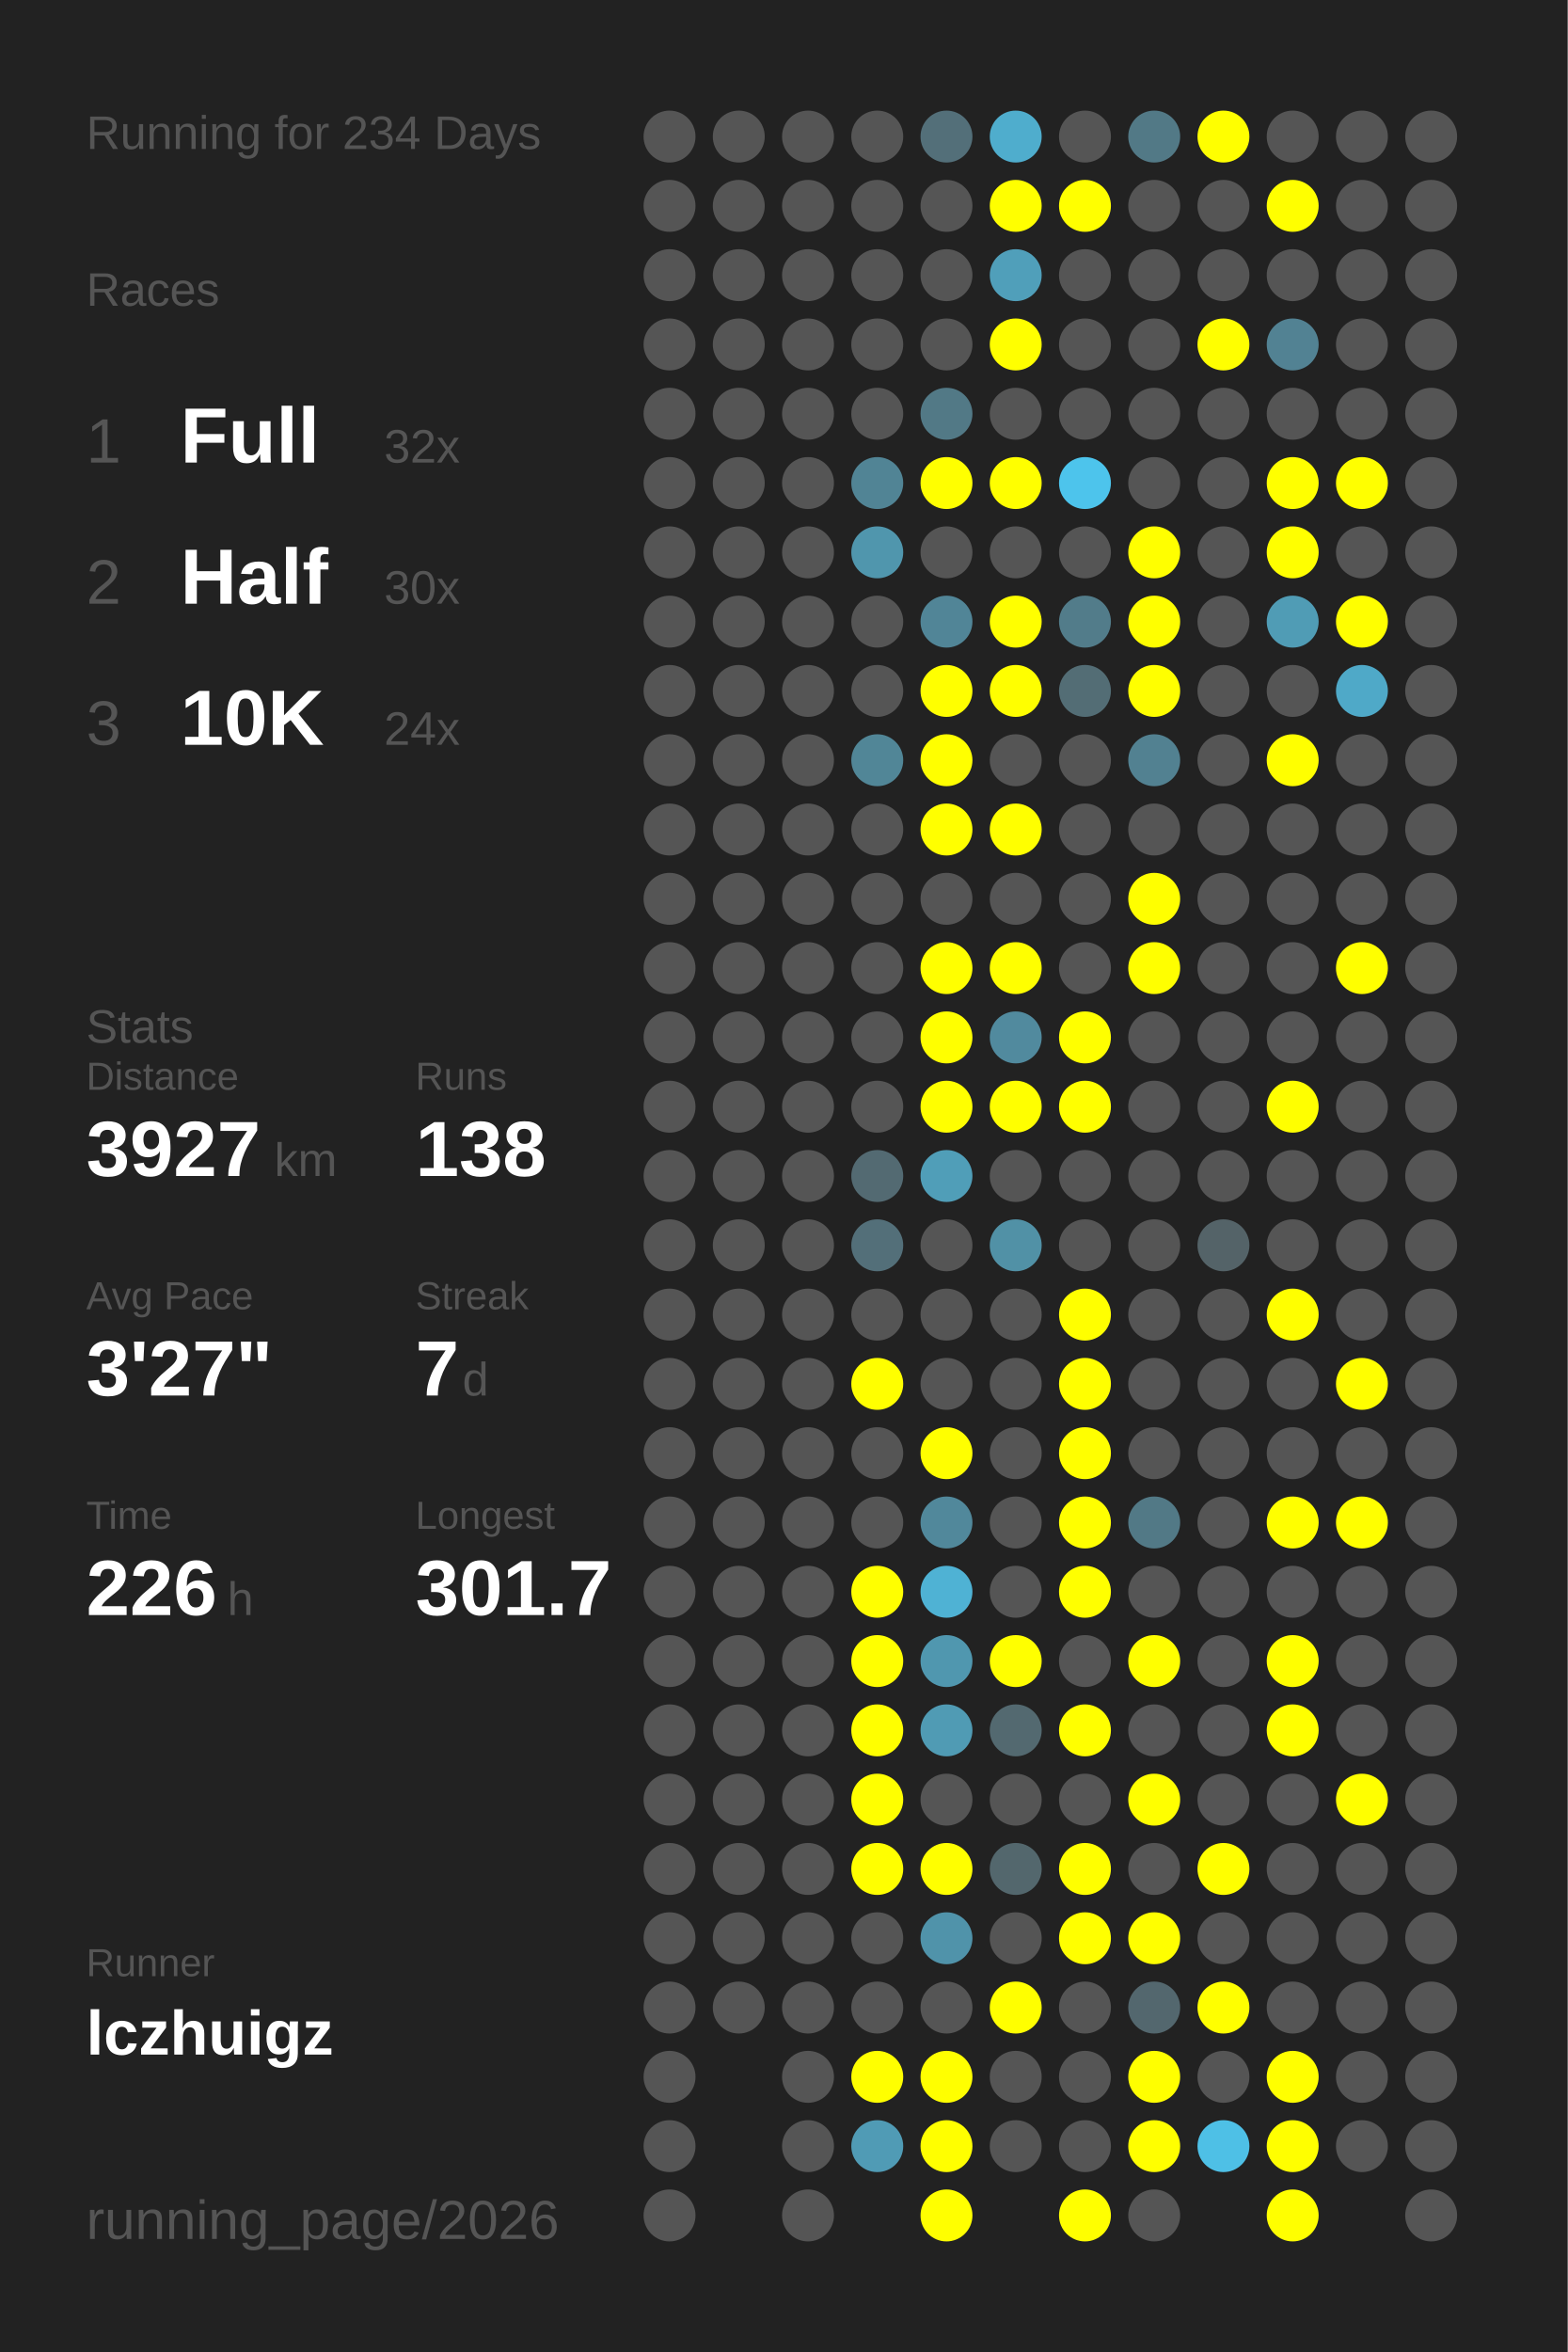
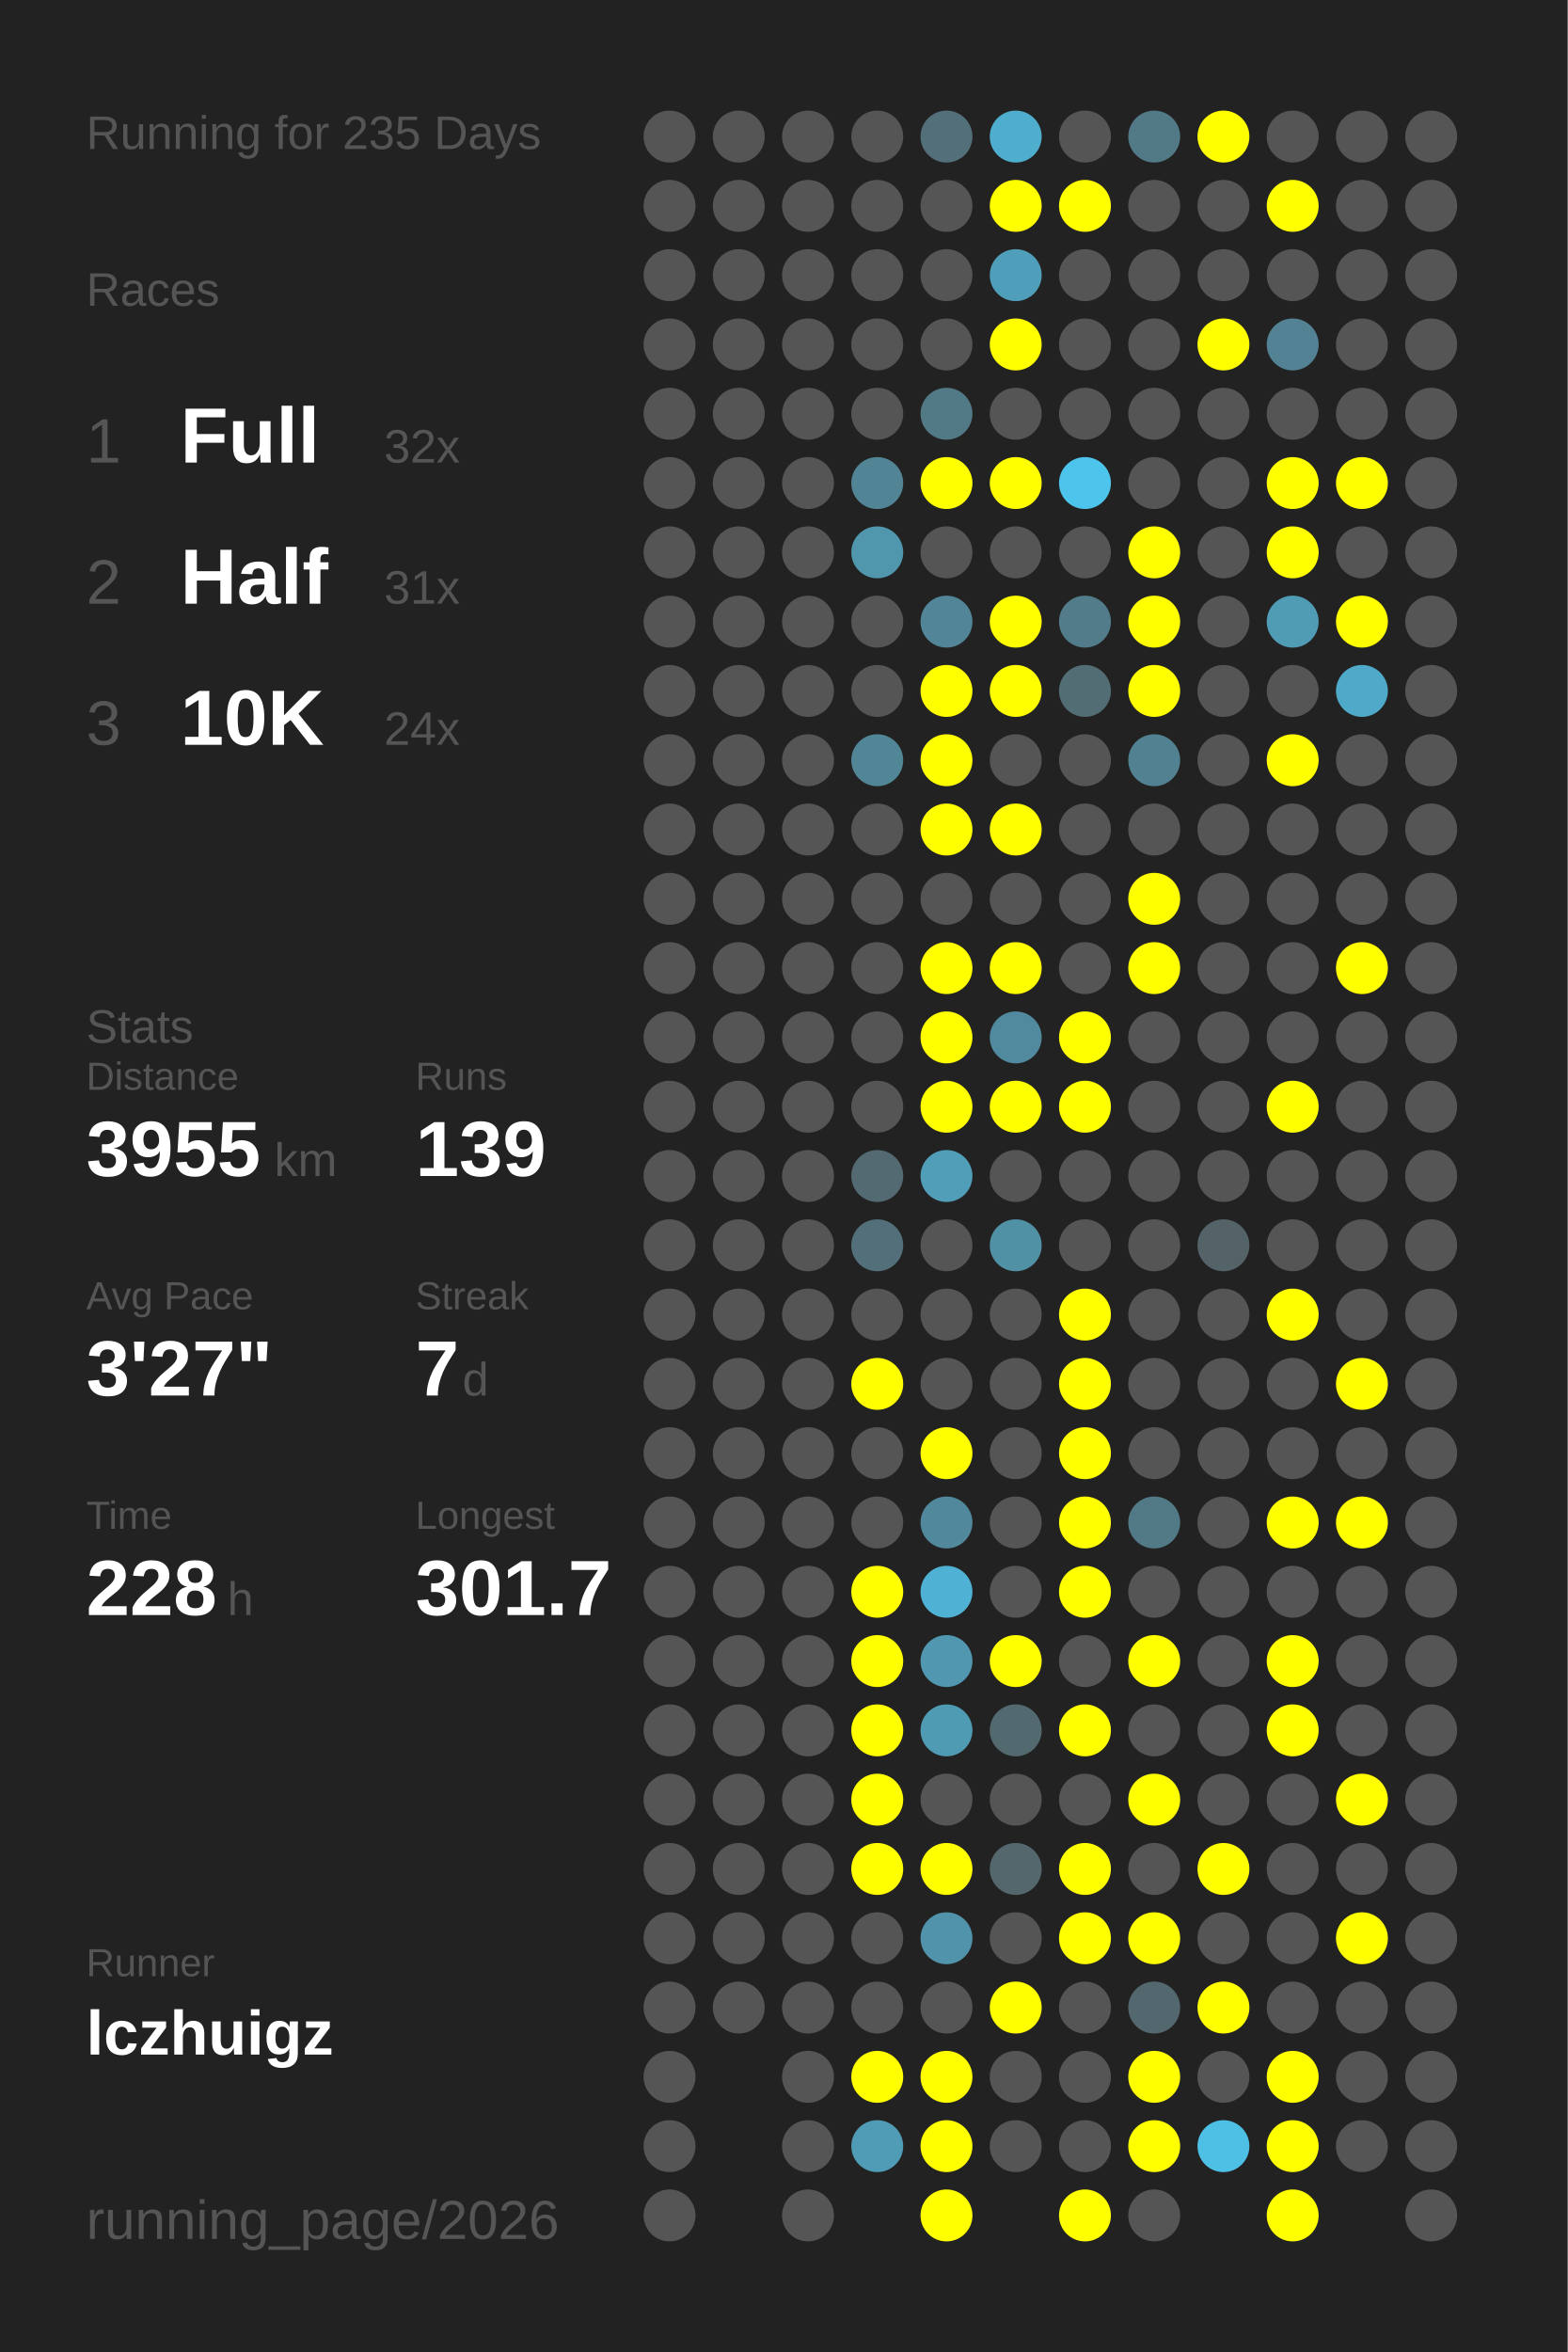
<svg xmlns="http://www.w3.org/2000/svg" baseProfile="full" height="300mm" version="1.1" viewBox="0,0,200,300" width="200mm">
  <defs />
  <rect fill="#222222" height="300" width="200" x="0" y="0" />
-   <text fill="#555555" style="font-size:6px; font-family:Arial;" x="11" y="19">Running for 234 Days</text>
+   <text fill="#555555" style="font-size:6px; font-family:Arial;" x="11" y="19">Running for 235 Days</text>
  <text fill="#555555" style="font-size:6px; font-family:Arial;" x="11" y="39">Races</text>
  <text fill="#555555" style="font-size:8px; font-family:Arial;" x="11" y="59">1</text>
  <text fill="#FFFFFF" style="font-size:10px; font-family:Arial; font-weight:bold;" x="23" y="59">Full</text>
  <text fill="#555555" style="font-size:6px; font-family:Arial;" x="49" y="59">32x</text>
  <text fill="#555555" style="font-size:8px; font-family:Arial;" x="11" y="77">2</text>
  <text fill="#FFFFFF" style="font-size:10px; font-family:Arial; font-weight:bold;" x="23" y="77">Half</text>
-   <text fill="#555555" style="font-size:6px; font-family:Arial;" x="49" y="77">30x</text>
+   <text fill="#555555" style="font-size:6px; font-family:Arial;" x="49" y="77">31x</text>
  <text fill="#555555" style="font-size:8px; font-family:Arial;" x="11" y="95">3</text>
  <text fill="#FFFFFF" style="font-size:10px; font-family:Arial; font-weight:bold;" x="23" y="95">10K</text>
  <text fill="#555555" style="font-size:6px; font-family:Arial;" x="49" y="95">24x</text>
  <text fill="#555555" style="font-size:6px; font-family:Arial;" x="11" y="133">Stats</text>
  <text fill="#555555" style="font-size:5px; font-family:Arial;" x="11" y="139">Distance</text>
-   <text fill="#FFFFFF" style="font-size:10px; font-family:Arial; font-weight:bold;" x="11" y="150">3927</text>
+   <text fill="#FFFFFF" style="font-size:10px; font-family:Arial; font-weight:bold;" x="11" y="150">3955</text>
  <text fill="#555555" style="font-size:6px; font-family:Arial;" x="35" y="150">km</text>
  <text fill="#555555" style="font-size:5px; font-family:Arial;" x="53" y="139">Runs</text>
-   <text fill="#FFFFFF" style="font-size:10px; font-family:Arial; font-weight:bold;" x="53" y="150">138</text>
+   <text fill="#FFFFFF" style="font-size:10px; font-family:Arial; font-weight:bold;" x="53" y="150">139</text>
  <text fill="#555555" style="font-size:5px; font-family:Arial;" x="11" y="167">Avg Pace</text>
  <text fill="#FFFFFF" style="font-size:10px; font-family:Arial; font-weight:bold;" x="11" y="178">3'27"</text>
  <text fill="#555555" style="font-size:5px; font-family:Arial;" x="53" y="167">Streak</text>
  <text fill="#FFFFFF" style="font-size:10px; font-family:Arial; font-weight:bold;" x="53" y="178">7</text>
  <text fill="#555555" style="font-size:6px; font-family:Arial;" x="59" y="178">d</text>
  <text fill="#555555" style="font-size:5px; font-family:Arial;" x="11" y="195">Time</text>
-   <text fill="#FFFFFF" style="font-size:10px; font-family:Arial; font-weight:bold;" x="11" y="206">226</text>
+   <text fill="#FFFFFF" style="font-size:10px; font-family:Arial; font-weight:bold;" x="11" y="206">228</text>
  <text fill="#555555" style="font-size:6px; font-family:Arial;" x="29" y="206">h</text>
  <text fill="#555555" style="font-size:5px; font-family:Arial;" x="53" y="195">Longest</text>
  <text fill="#FFFFFF" style="font-size:10px; font-family:Arial; font-weight:bold;" x="53" y="206">301.7</text>
  <text fill="#555555" style="font-size:5px; font-family:Arial;" x="11" y="252.065">Runner</text>
  <text fill="#FFFFFF" style="font-size:8px; font-family:Arial; font-weight:bold;" x="11" y="262.065">lczhuigz</text>
  <text fill="#555555" style="font-size:7px; font-family:Arial;" x="11" y="285.581">running_page/2026</text>
  <circle cx="85.417" cy="17.419" fill="#555555" r="3.312" />
  <circle cx="85.417" cy="26.258" fill="#555555" r="3.312" />
  <circle cx="85.417" cy="35.097" fill="#555555" r="3.312" />
  <circle cx="85.417" cy="43.935" fill="#555555" r="3.312" />
  <circle cx="85.417" cy="52.774" fill="#555555" r="3.312" />
  <circle cx="85.417" cy="61.613" fill="#555555" r="3.312" />
  <circle cx="85.417" cy="70.452" fill="#555555" r="3.312" />
  <circle cx="85.417" cy="79.29" fill="#555555" r="3.312" />
  <circle cx="85.417" cy="88.129" fill="#555555" r="3.312" />
  <circle cx="85.417" cy="96.968" fill="#555555" r="3.312" />
  <circle cx="85.417" cy="105.806" fill="#555555" r="3.312" />
  <circle cx="85.417" cy="114.645" fill="#555555" r="3.312" />
  <circle cx="85.417" cy="123.484" fill="#555555" r="3.312" />
  <circle cx="85.417" cy="132.323" fill="#555555" r="3.312" />
  <circle cx="85.417" cy="141.161" fill="#555555" r="3.312" />
  <circle cx="85.417" cy="150" fill="#555555" r="3.312" />
  <circle cx="85.417" cy="158.839" fill="#555555" r="3.312" />
  <circle cx="85.417" cy="167.677" fill="#555555" r="3.312" />
  <circle cx="85.417" cy="176.516" fill="#555555" r="3.312" />
  <circle cx="85.417" cy="185.355" fill="#555555" r="3.312" />
  <circle cx="85.417" cy="194.194" fill="#555555" r="3.312" />
  <circle cx="85.417" cy="203.032" fill="#555555" r="3.312" />
  <circle cx="85.417" cy="211.871" fill="#555555" r="3.312" />
  <circle cx="85.417" cy="220.71" fill="#555555" r="3.312" />
  <circle cx="85.417" cy="229.548" fill="#555555" r="3.312" />
  <circle cx="85.417" cy="238.387" fill="#555555" r="3.312" />
  <circle cx="85.417" cy="247.226" fill="#555555" r="3.312" />
  <circle cx="85.417" cy="256.065" fill="#555555" r="3.312" />
  <circle cx="85.417" cy="264.903" fill="#555555" r="3.312" />
  <circle cx="85.417" cy="273.742" fill="#555555" r="3.312" />
  <circle cx="85.417" cy="282.581" fill="#555555" r="3.312" />
  <circle cx="94.25" cy="17.419" fill="#555555" r="3.312" />
  <circle cx="94.25" cy="26.258" fill="#555555" r="3.312" />
  <circle cx="94.25" cy="35.097" fill="#555555" r="3.312" />
  <circle cx="94.25" cy="43.935" fill="#555555" r="3.312" />
  <circle cx="94.25" cy="52.774" fill="#555555" r="3.312" />
  <circle cx="94.25" cy="61.613" fill="#555555" r="3.312" />
  <circle cx="94.25" cy="70.452" fill="#555555" r="3.312" />
  <circle cx="94.25" cy="79.29" fill="#555555" r="3.312" />
  <circle cx="94.25" cy="88.129" fill="#555555" r="3.312" />
  <circle cx="94.25" cy="96.968" fill="#555555" r="3.312" />
  <circle cx="94.25" cy="105.806" fill="#555555" r="3.312" />
  <circle cx="94.25" cy="114.645" fill="#555555" r="3.312" />
  <circle cx="94.25" cy="123.484" fill="#555555" r="3.312" />
  <circle cx="94.25" cy="132.323" fill="#555555" r="3.312" />
  <circle cx="94.25" cy="141.161" fill="#555555" r="3.312" />
  <circle cx="94.25" cy="150" fill="#555555" r="3.312" />
  <circle cx="94.25" cy="158.839" fill="#555555" r="3.312" />
  <circle cx="94.25" cy="167.677" fill="#555555" r="3.312" />
  <circle cx="94.25" cy="176.516" fill="#555555" r="3.312" />
  <circle cx="94.25" cy="185.355" fill="#555555" r="3.312" />
  <circle cx="94.25" cy="194.194" fill="#555555" r="3.312" />
  <circle cx="94.25" cy="203.032" fill="#555555" r="3.312" />
  <circle cx="94.25" cy="211.871" fill="#555555" r="3.312" />
  <circle cx="94.25" cy="220.71" fill="#555555" r="3.312" />
  <circle cx="94.25" cy="229.548" fill="#555555" r="3.312" />
  <circle cx="94.25" cy="238.387" fill="#555555" r="3.312" />
  <circle cx="94.25" cy="247.226" fill="#555555" r="3.312" />
  <circle cx="94.25" cy="256.065" fill="#555555" r="3.312" />
  <circle cx="103.083" cy="17.419" fill="#555555" r="3.312" />
  <circle cx="103.083" cy="26.258" fill="#555555" r="3.312" />
  <circle cx="103.083" cy="35.097" fill="#555555" r="3.312" />
  <circle cx="103.083" cy="43.935" fill="#555555" r="3.312" />
  <circle cx="103.083" cy="52.774" fill="#555555" r="3.312" />
  <circle cx="103.083" cy="61.613" fill="#555555" r="3.312" />
  <circle cx="103.083" cy="70.452" fill="#555555" r="3.312" />
  <circle cx="103.083" cy="79.29" fill="#555555" r="3.312" />
  <circle cx="103.083" cy="88.129" fill="#555555" r="3.312" />
  <circle cx="103.083" cy="96.968" fill="#555555" r="3.312" />
  <circle cx="103.083" cy="105.806" fill="#555555" r="3.312" />
  <circle cx="103.083" cy="114.645" fill="#555555" r="3.312" />
  <circle cx="103.083" cy="123.484" fill="#555555" r="3.312" />
  <circle cx="103.083" cy="132.323" fill="#555555" r="3.312" />
  <circle cx="103.083" cy="141.161" fill="#555555" r="3.312" />
  <circle cx="103.083" cy="150" fill="#555555" r="3.312" />
  <circle cx="103.083" cy="158.839" fill="#555555" r="3.312" />
  <circle cx="103.083" cy="167.677" fill="#555555" r="3.312" />
  <circle cx="103.083" cy="176.516" fill="#555555" r="3.312" />
  <circle cx="103.083" cy="185.355" fill="#555555" r="3.312" />
  <circle cx="103.083" cy="194.194" fill="#555555" r="3.312" />
  <circle cx="103.083" cy="203.032" fill="#555555" r="3.312" />
  <circle cx="103.083" cy="211.871" fill="#555555" r="3.312" />
  <circle cx="103.083" cy="220.71" fill="#555555" r="3.312" />
  <circle cx="103.083" cy="229.548" fill="#555555" r="3.312" />
  <circle cx="103.083" cy="238.387" fill="#555555" r="3.312" />
  <circle cx="103.083" cy="247.226" fill="#555555" r="3.312" />
  <circle cx="103.083" cy="256.065" fill="#555555" r="3.312" />
  <circle cx="103.083" cy="264.903" fill="#555555" r="3.312" />
  <circle cx="103.083" cy="273.742" fill="#555555" r="3.312" />
  <circle cx="103.083" cy="282.581" fill="#555555" r="3.312" />
  <circle cx="111.917" cy="17.419" fill="#555555" r="3.312" />
  <circle cx="111.917" cy="26.258" fill="#555555" r="3.312" />
  <circle cx="111.917" cy="35.097" fill="#555555" r="3.312" />
  <circle cx="111.917" cy="43.935" fill="#555555" r="3.312" />
  <circle cx="111.917" cy="52.774" fill="#555555" r="3.312" />
  <circle cx="111.917" cy="61.613" fill="#518495" r="3.312" />
  <circle cx="111.917" cy="70.452" fill="#5096ad" r="3.312" />
  <circle cx="111.917" cy="79.29" fill="#555555" r="3.312" />
  <circle cx="111.917" cy="88.129" fill="#555555" r="3.312" />
  <circle cx="111.917" cy="96.968" fill="#518697" r="3.312" />
  <circle cx="111.917" cy="105.806" fill="#555555" r="3.312" />
  <circle cx="111.917" cy="114.645" fill="#555555" r="3.312" />
  <circle cx="111.917" cy="123.484" fill="#555555" r="3.312" />
  <circle cx="111.917" cy="132.323" fill="#555555" r="3.312" />
  <circle cx="111.917" cy="141.161" fill="#555555" r="3.312" />
  <circle cx="111.917" cy="150" fill="#536a72" r="3.312" />
  <circle cx="111.917" cy="158.839" fill="#536f79" r="3.312" />
  <circle cx="111.917" cy="167.677" fill="#555555" r="3.312" />
  <circle cx="111.917" cy="176.516" fill="#FFFF00" r="3.312" />
  <circle cx="111.917" cy="185.355" fill="#555555" r="3.312" />
  <circle cx="111.917" cy="194.194" fill="#555555" r="3.312" />
  <circle cx="111.917" cy="203.032" fill="#FFFF00" r="3.312" />
  <circle cx="111.917" cy="211.871" fill="#FFFF00" r="3.312" />
  <circle cx="111.917" cy="220.71" fill="#FFFF00" r="3.312" />
  <circle cx="111.917" cy="229.548" fill="#FFFF00" r="3.312" />
  <circle cx="111.917" cy="238.387" fill="#FFFF00" r="3.312" />
  <circle cx="111.917" cy="247.226" fill="#555555" r="3.312" />
  <circle cx="111.917" cy="256.065" fill="#555555" r="3.312" />
  <circle cx="111.917" cy="264.903" fill="#FFFF00" r="3.312" />
  <circle cx="111.917" cy="273.742" fill="#509bb5" r="3.312" />
  <circle cx="120.75" cy="17.419" fill="#536f79" r="3.312" />
  <circle cx="120.75" cy="26.258" fill="#555555" r="3.312" />
  <circle cx="120.75" cy="35.097" fill="#555555" r="3.312" />
  <circle cx="120.75" cy="43.935" fill="#555555" r="3.312" />
  <circle cx="120.75" cy="52.774" fill="#527986" r="3.312" />
  <circle cx="120.75" cy="61.613" fill="#FFFF00" r="3.312" />
  <circle cx="120.75" cy="70.452" fill="#555555" r="3.312" />
  <circle cx="120.75" cy="79.29" fill="#518597" r="3.312" />
  <circle cx="120.75" cy="88.129" fill="#FFFF00" r="3.312" />
  <circle cx="120.75" cy="96.968" fill="#FFFF00" r="3.312" />
  <circle cx="120.75" cy="105.806" fill="#FFFF00" r="3.312" />
  <circle cx="120.75" cy="114.645" fill="#555555" r="3.312" />
  <circle cx="120.75" cy="123.484" fill="#FFFF00" r="3.312" />
  <circle cx="120.75" cy="132.323" fill="#FFFF00" r="3.312" />
  <circle cx="120.75" cy="141.161" fill="#FFFF00" r="3.312" />
  <circle cx="120.75" cy="150" fill="#509eb8" r="3.312" />
  <circle cx="120.75" cy="158.839" fill="#555555" r="3.312" />
  <circle cx="120.75" cy="167.677" fill="#555555" r="3.312" />
  <circle cx="120.75" cy="176.516" fill="#555555" r="3.312" />
  <circle cx="120.75" cy="185.355" fill="#FFFF00" r="3.312" />
  <circle cx="120.75" cy="194.194" fill="#51889b" r="3.312" />
  <circle cx="120.75" cy="203.032" fill="#4fb2d4" r="3.312" />
  <circle cx="120.75" cy="211.871" fill="#5097af" r="3.312" />
  <circle cx="120.75" cy="220.71" fill="#509bb4" r="3.312" />
  <circle cx="120.75" cy="229.548" fill="#555555" r="3.312" />
  <circle cx="120.75" cy="238.387" fill="#FFFF00" r="3.312" />
  <circle cx="120.75" cy="247.226" fill="#5093aa" r="3.312" />
  <circle cx="120.75" cy="256.065" fill="#555555" r="3.312" />
  <circle cx="120.75" cy="264.903" fill="#FFFF00" r="3.312" />
  <circle cx="120.75" cy="273.742" fill="#FFFF00" r="3.312" />
  <circle cx="120.75" cy="282.581" fill="#FFFF00" r="3.312" />
  <circle cx="129.583" cy="17.419" fill="#4fadcd" r="3.312" />
  <circle cx="129.583" cy="26.258" fill="#FFFF00" r="3.312" />
  <circle cx="129.583" cy="35.097" fill="#509fba" r="3.312" />
  <circle cx="129.583" cy="43.935" fill="#FFFF00" r="3.312" />
  <circle cx="129.583" cy="52.774" fill="#555555" r="3.312" />
  <circle cx="129.583" cy="61.613" fill="#FFFF00" r="3.312" />
  <circle cx="129.583" cy="70.452" fill="#555555" r="3.312" />
  <circle cx="129.583" cy="79.29" fill="#FFFF00" r="3.312" />
  <circle cx="129.583" cy="88.129" fill="#FFFF00" r="3.312" />
  <circle cx="129.583" cy="96.968" fill="#555555" r="3.312" />
  <circle cx="129.583" cy="105.806" fill="#FFFF00" r="3.312" />
  <circle cx="129.583" cy="114.645" fill="#555555" r="3.312" />
  <circle cx="129.583" cy="123.484" fill="#FFFF00" r="3.312" />
  <circle cx="129.583" cy="132.323" fill="#518a9e" r="3.312" />
  <circle cx="129.583" cy="141.161" fill="#FFFF00" r="3.312" />
  <circle cx="129.583" cy="150" fill="#555555" r="3.312" />
  <circle cx="129.583" cy="158.839" fill="#5191a6" r="3.312" />
  <circle cx="129.583" cy="167.677" fill="#555555" r="3.312" />
  <circle cx="129.583" cy="176.516" fill="#555555" r="3.312" />
  <circle cx="129.583" cy="185.355" fill="#555555" r="3.312" />
  <circle cx="129.583" cy="194.194" fill="#555555" r="3.312" />
  <circle cx="129.583" cy="203.032" fill="#555555" r="3.312" />
  <circle cx="129.583" cy="211.871" fill="#FFFF00" r="3.312" />
  <circle cx="129.583" cy="220.71" fill="#536970" r="3.312" />
  <circle cx="129.583" cy="229.548" fill="#555555" r="3.312" />
  <circle cx="129.583" cy="238.387" fill="#53676d" r="3.312" />
  <circle cx="129.583" cy="247.226" fill="#555555" r="3.312" />
  <circle cx="129.583" cy="256.065" fill="#FFFF00" r="3.312" />
  <circle cx="129.583" cy="264.903" fill="#555555" r="3.312" />
  <circle cx="129.583" cy="273.742" fill="#555555" r="3.312" />
  <circle cx="138.417" cy="17.419" fill="#555555" r="3.312" />
  <circle cx="138.417" cy="26.258" fill="#FFFF00" r="3.312" />
  <circle cx="138.417" cy="35.097" fill="#555555" r="3.312" />
  <circle cx="138.417" cy="43.935" fill="#555555" r="3.312" />
  <circle cx="138.417" cy="52.774" fill="#555555" r="3.312" />
  <circle cx="138.417" cy="61.613" fill="#4dc4ec" r="3.312" />
  <circle cx="138.417" cy="70.452" fill="#555555" r="3.312" />
  <circle cx="138.417" cy="79.29" fill="#527c8a" r="3.312" />
  <circle cx="138.417" cy="88.129" fill="#536d75" r="3.312" />
  <circle cx="138.417" cy="96.968" fill="#555555" r="3.312" />
  <circle cx="138.417" cy="105.806" fill="#555555" r="3.312" />
  <circle cx="138.417" cy="114.645" fill="#555555" r="3.312" />
  <circle cx="138.417" cy="123.484" fill="#555555" r="3.312" />
  <circle cx="138.417" cy="132.323" fill="#FFFF00" r="3.312" />
  <circle cx="138.417" cy="141.161" fill="#FFFF00" r="3.312" />
  <circle cx="138.417" cy="150" fill="#555555" r="3.312" />
  <circle cx="138.417" cy="158.839" fill="#555555" r="3.312" />
  <circle cx="138.417" cy="167.677" fill="#FFFF00" r="3.312" />
  <circle cx="138.417" cy="176.516" fill="#FFFF00" r="3.312" />
  <circle cx="138.417" cy="185.355" fill="#FFFF00" r="3.312" />
  <circle cx="138.417" cy="194.194" fill="#FFFF00" r="3.312" />
  <circle cx="138.417" cy="203.032" fill="#FFFF00" r="3.312" />
  <circle cx="138.417" cy="211.871" fill="#555555" r="3.312" />
  <circle cx="138.417" cy="220.71" fill="#FFFF00" r="3.312" />
  <circle cx="138.417" cy="229.548" fill="#555555" r="3.312" />
  <circle cx="138.417" cy="238.387" fill="#FFFF00" r="3.312" />
  <circle cx="138.417" cy="247.226" fill="#FFFF00" r="3.312" />
  <circle cx="138.417" cy="256.065" fill="#555555" r="3.312" />
  <circle cx="138.417" cy="264.903" fill="#555555" r="3.312" />
  <circle cx="138.417" cy="273.742" fill="#555555" r="3.312" />
  <circle cx="138.417" cy="282.581" fill="#FFFF00" r="3.312" />
  <circle cx="147.25" cy="17.419" fill="#527986" r="3.312" />
  <circle cx="147.25" cy="26.258" fill="#555555" r="3.312" />
  <circle cx="147.25" cy="35.097" fill="#555555" r="3.312" />
  <circle cx="147.25" cy="43.935" fill="#555555" r="3.312" />
  <circle cx="147.25" cy="52.774" fill="#555555" r="3.312" />
  <circle cx="147.25" cy="61.613" fill="#555555" r="3.312" />
  <circle cx="147.25" cy="70.452" fill="#FFFF00" r="3.312" />
  <circle cx="147.25" cy="79.29" fill="#FFFF00" r="3.312" />
  <circle cx="147.25" cy="88.129" fill="#FFFF00" r="3.312" />
  <circle cx="147.25" cy="96.968" fill="#528191" r="3.312" />
  <circle cx="147.25" cy="105.806" fill="#555555" r="3.312" />
  <circle cx="147.25" cy="114.645" fill="#FFFF00" r="3.312" />
  <circle cx="147.25" cy="123.484" fill="#FFFF00" r="3.312" />
  <circle cx="147.25" cy="132.323" fill="#555555" r="3.312" />
  <circle cx="147.25" cy="141.161" fill="#555555" r="3.312" />
  <circle cx="147.25" cy="150" fill="#555555" r="3.312" />
  <circle cx="147.25" cy="158.839" fill="#555555" r="3.312" />
  <circle cx="147.25" cy="167.677" fill="#555555" r="3.312" />
  <circle cx="147.25" cy="176.516" fill="#555555" r="3.312" />
  <circle cx="147.25" cy="185.355" fill="#555555" r="3.312" />
  <circle cx="147.25" cy="194.194" fill="#527986" r="3.312" />
  <circle cx="147.25" cy="203.032" fill="#555555" r="3.312" />
  <circle cx="147.25" cy="211.871" fill="#FFFF00" r="3.312" />
  <circle cx="147.25" cy="220.71" fill="#555555" r="3.312" />
  <circle cx="147.25" cy="229.548" fill="#FFFF00" r="3.312" />
  <circle cx="147.25" cy="238.387" fill="#555555" r="3.312" />
  <circle cx="147.25" cy="247.226" fill="#FFFF00" r="3.312" />
  <circle cx="147.25" cy="256.065" fill="#53676e" r="3.312" />
  <circle cx="147.25" cy="264.903" fill="#FFFF00" r="3.312" />
  <circle cx="147.25" cy="273.742" fill="#FFFF00" r="3.312" />
  <circle cx="147.25" cy="282.581" fill="#555555" r="3.312" />
  <circle cx="156.083" cy="17.419" fill="#FFFF00" r="3.312" />
  <circle cx="156.083" cy="26.258" fill="#555555" r="3.312" />
  <circle cx="156.083" cy="35.097" fill="#555555" r="3.312" />
  <circle cx="156.083" cy="43.935" fill="#FFFF00" r="3.312" />
  <circle cx="156.083" cy="52.774" fill="#555555" r="3.312" />
  <circle cx="156.083" cy="61.613" fill="#555555" r="3.312" />
  <circle cx="156.083" cy="70.452" fill="#555555" r="3.312" />
  <circle cx="156.083" cy="79.29" fill="#555555" r="3.312" />
  <circle cx="156.083" cy="88.129" fill="#555555" r="3.312" />
  <circle cx="156.083" cy="96.968" fill="#555555" r="3.312" />
  <circle cx="156.083" cy="105.806" fill="#555555" r="3.312" />
  <circle cx="156.083" cy="114.645" fill="#555555" r="3.312" />
  <circle cx="156.083" cy="123.484" fill="#555555" r="3.312" />
  <circle cx="156.083" cy="132.323" fill="#555555" r="3.312" />
  <circle cx="156.083" cy="141.161" fill="#555555" r="3.312" />
  <circle cx="156.083" cy="150" fill="#555555" r="3.312" />
  <circle cx="156.083" cy="158.839" fill="#546368" r="3.312" />
  <circle cx="156.083" cy="167.677" fill="#555555" r="3.312" />
  <circle cx="156.083" cy="176.516" fill="#555555" r="3.312" />
  <circle cx="156.083" cy="185.355" fill="#555555" r="3.312" />
  <circle cx="156.083" cy="194.194" fill="#555555" r="3.312" />
  <circle cx="156.083" cy="203.032" fill="#555555" r="3.312" />
  <circle cx="156.083" cy="211.871" fill="#555555" r="3.312" />
  <circle cx="156.083" cy="220.71" fill="#555555" r="3.312" />
  <circle cx="156.083" cy="229.548" fill="#555555" r="3.312" />
  <circle cx="156.083" cy="238.387" fill="#FFFF00" r="3.312" />
  <circle cx="156.083" cy="247.226" fill="#555555" r="3.312" />
  <circle cx="156.083" cy="256.065" fill="#FFFF00" r="3.312" />
  <circle cx="156.083" cy="264.903" fill="#555555" r="3.312" />
  <circle cx="156.083" cy="273.742" fill="#4ec0e6" r="3.312" />
  <circle cx="164.917" cy="17.419" fill="#555555" r="3.312" />
  <circle cx="164.917" cy="26.258" fill="#FFFF00" r="3.312" />
  <circle cx="164.917" cy="35.097" fill="#555555" r="3.312" />
  <circle cx="164.917" cy="43.935" fill="#528293" r="3.312" />
  <circle cx="164.917" cy="52.774" fill="#555555" r="3.312" />
  <circle cx="164.917" cy="61.613" fill="#FFFF00" r="3.312" />
  <circle cx="164.917" cy="70.452" fill="#FFFF00" r="3.312" />
  <circle cx="164.917" cy="79.29" fill="#509cb5" r="3.312" />
  <circle cx="164.917" cy="88.129" fill="#555555" r="3.312" />
  <circle cx="164.917" cy="96.968" fill="#FFFF00" r="3.312" />
  <circle cx="164.917" cy="105.806" fill="#555555" r="3.312" />
  <circle cx="164.917" cy="114.645" fill="#555555" r="3.312" />
  <circle cx="164.917" cy="123.484" fill="#555555" r="3.312" />
  <circle cx="164.917" cy="132.323" fill="#555555" r="3.312" />
  <circle cx="164.917" cy="141.161" fill="#FFFF00" r="3.312" />
  <circle cx="164.917" cy="150" fill="#555555" r="3.312" />
  <circle cx="164.917" cy="158.839" fill="#555555" r="3.312" />
  <circle cx="164.917" cy="167.677" fill="#FFFF00" r="3.312" />
  <circle cx="164.917" cy="176.516" fill="#555555" r="3.312" />
  <circle cx="164.917" cy="185.355" fill="#555555" r="3.312" />
  <circle cx="164.917" cy="194.194" fill="#FFFF00" r="3.312" />
  <circle cx="164.917" cy="203.032" fill="#555555" r="3.312" />
  <circle cx="164.917" cy="211.871" fill="#FFFF00" r="3.312" />
  <circle cx="164.917" cy="220.71" fill="#FFFF00" r="3.312" />
  <circle cx="164.917" cy="229.548" fill="#555555" r="3.312" />
  <circle cx="164.917" cy="238.387" fill="#555555" r="3.312" />
  <circle cx="164.917" cy="247.226" fill="#555555" r="3.312" />
  <circle cx="164.917" cy="256.065" fill="#555555" r="3.312" />
  <circle cx="164.917" cy="264.903" fill="#FFFF00" r="3.312" />
  <circle cx="164.917" cy="273.742" fill="#FFFF00" r="3.312" />
  <circle cx="164.917" cy="282.581" fill="#FFFF00" r="3.312" />
  <circle cx="173.75" cy="17.419" fill="#555555" r="3.312" />
  <circle cx="173.75" cy="26.258" fill="#555555" r="3.312" />
  <circle cx="173.75" cy="35.097" fill="#555555" r="3.312" />
  <circle cx="173.75" cy="43.935" fill="#555555" r="3.312" />
  <circle cx="173.75" cy="52.774" fill="#555555" r="3.312" />
  <circle cx="173.75" cy="61.613" fill="#FFFF00" r="3.312" />
  <circle cx="173.75" cy="70.452" fill="#555555" r="3.312" />
  <circle cx="173.75" cy="79.29" fill="#FFFF00" r="3.312" />
  <circle cx="173.75" cy="88.129" fill="#4fa9c8" r="3.312" />
  <circle cx="173.75" cy="96.968" fill="#555555" r="3.312" />
  <circle cx="173.75" cy="105.806" fill="#555555" r="3.312" />
  <circle cx="173.75" cy="114.645" fill="#555555" r="3.312" />
  <circle cx="173.75" cy="123.484" fill="#FFFF00" r="3.312" />
  <circle cx="173.75" cy="132.323" fill="#555555" r="3.312" />
  <circle cx="173.75" cy="141.161" fill="#555555" r="3.312" />
  <circle cx="173.75" cy="150" fill="#555555" r="3.312" />
  <circle cx="173.75" cy="158.839" fill="#555555" r="3.312" />
  <circle cx="173.75" cy="167.677" fill="#555555" r="3.312" />
  <circle cx="173.75" cy="176.516" fill="#FFFF00" r="3.312" />
  <circle cx="173.75" cy="185.355" fill="#555555" r="3.312" />
  <circle cx="173.75" cy="194.194" fill="#FFFF00" r="3.312" />
  <circle cx="173.75" cy="203.032" fill="#555555" r="3.312" />
  <circle cx="173.75" cy="211.871" fill="#555555" r="3.312" />
  <circle cx="173.75" cy="220.71" fill="#555555" r="3.312" />
  <circle cx="173.75" cy="229.548" fill="#FFFF00" r="3.312" />
  <circle cx="173.75" cy="238.387" fill="#555555" r="3.312" />
-   <circle cx="173.75" cy="247.226" fill="#555555" r="3.312" />
+   <circle cx="173.75" cy="247.226" fill="#FFFF00" r="3.312" />
  <circle cx="173.75" cy="256.065" fill="#555555" r="3.312" />
  <circle cx="173.75" cy="264.903" fill="#555555" r="3.312" />
  <circle cx="173.75" cy="273.742" fill="#555555" r="3.312" />
  <circle cx="182.583" cy="17.419" fill="#555555" r="3.312" />
  <circle cx="182.583" cy="26.258" fill="#555555" r="3.312" />
  <circle cx="182.583" cy="35.097" fill="#555555" r="3.312" />
  <circle cx="182.583" cy="43.935" fill="#555555" r="3.312" />
  <circle cx="182.583" cy="52.774" fill="#555555" r="3.312" />
  <circle cx="182.583" cy="61.613" fill="#555555" r="3.312" />
  <circle cx="182.583" cy="70.452" fill="#555555" r="3.312" />
  <circle cx="182.583" cy="79.29" fill="#555555" r="3.312" />
  <circle cx="182.583" cy="88.129" fill="#555555" r="3.312" />
  <circle cx="182.583" cy="96.968" fill="#555555" r="3.312" />
  <circle cx="182.583" cy="105.806" fill="#555555" r="3.312" />
  <circle cx="182.583" cy="114.645" fill="#555555" r="3.312" />
  <circle cx="182.583" cy="123.484" fill="#555555" r="3.312" />
  <circle cx="182.583" cy="132.323" fill="#555555" r="3.312" />
  <circle cx="182.583" cy="141.161" fill="#555555" r="3.312" />
  <circle cx="182.583" cy="150" fill="#555555" r="3.312" />
  <circle cx="182.583" cy="158.839" fill="#555555" r="3.312" />
  <circle cx="182.583" cy="167.677" fill="#555555" r="3.312" />
  <circle cx="182.583" cy="176.516" fill="#555555" r="3.312" />
  <circle cx="182.583" cy="185.355" fill="#555555" r="3.312" />
  <circle cx="182.583" cy="194.194" fill="#555555" r="3.312" />
  <circle cx="182.583" cy="203.032" fill="#555555" r="3.312" />
  <circle cx="182.583" cy="211.871" fill="#555555" r="3.312" />
  <circle cx="182.583" cy="220.71" fill="#555555" r="3.312" />
  <circle cx="182.583" cy="229.548" fill="#555555" r="3.312" />
  <circle cx="182.583" cy="238.387" fill="#555555" r="3.312" />
  <circle cx="182.583" cy="247.226" fill="#555555" r="3.312" />
  <circle cx="182.583" cy="256.065" fill="#555555" r="3.312" />
  <circle cx="182.583" cy="264.903" fill="#555555" r="3.312" />
  <circle cx="182.583" cy="273.742" fill="#555555" r="3.312" />
  <circle cx="182.583" cy="282.581" fill="#555555" r="3.312" />
</svg>
